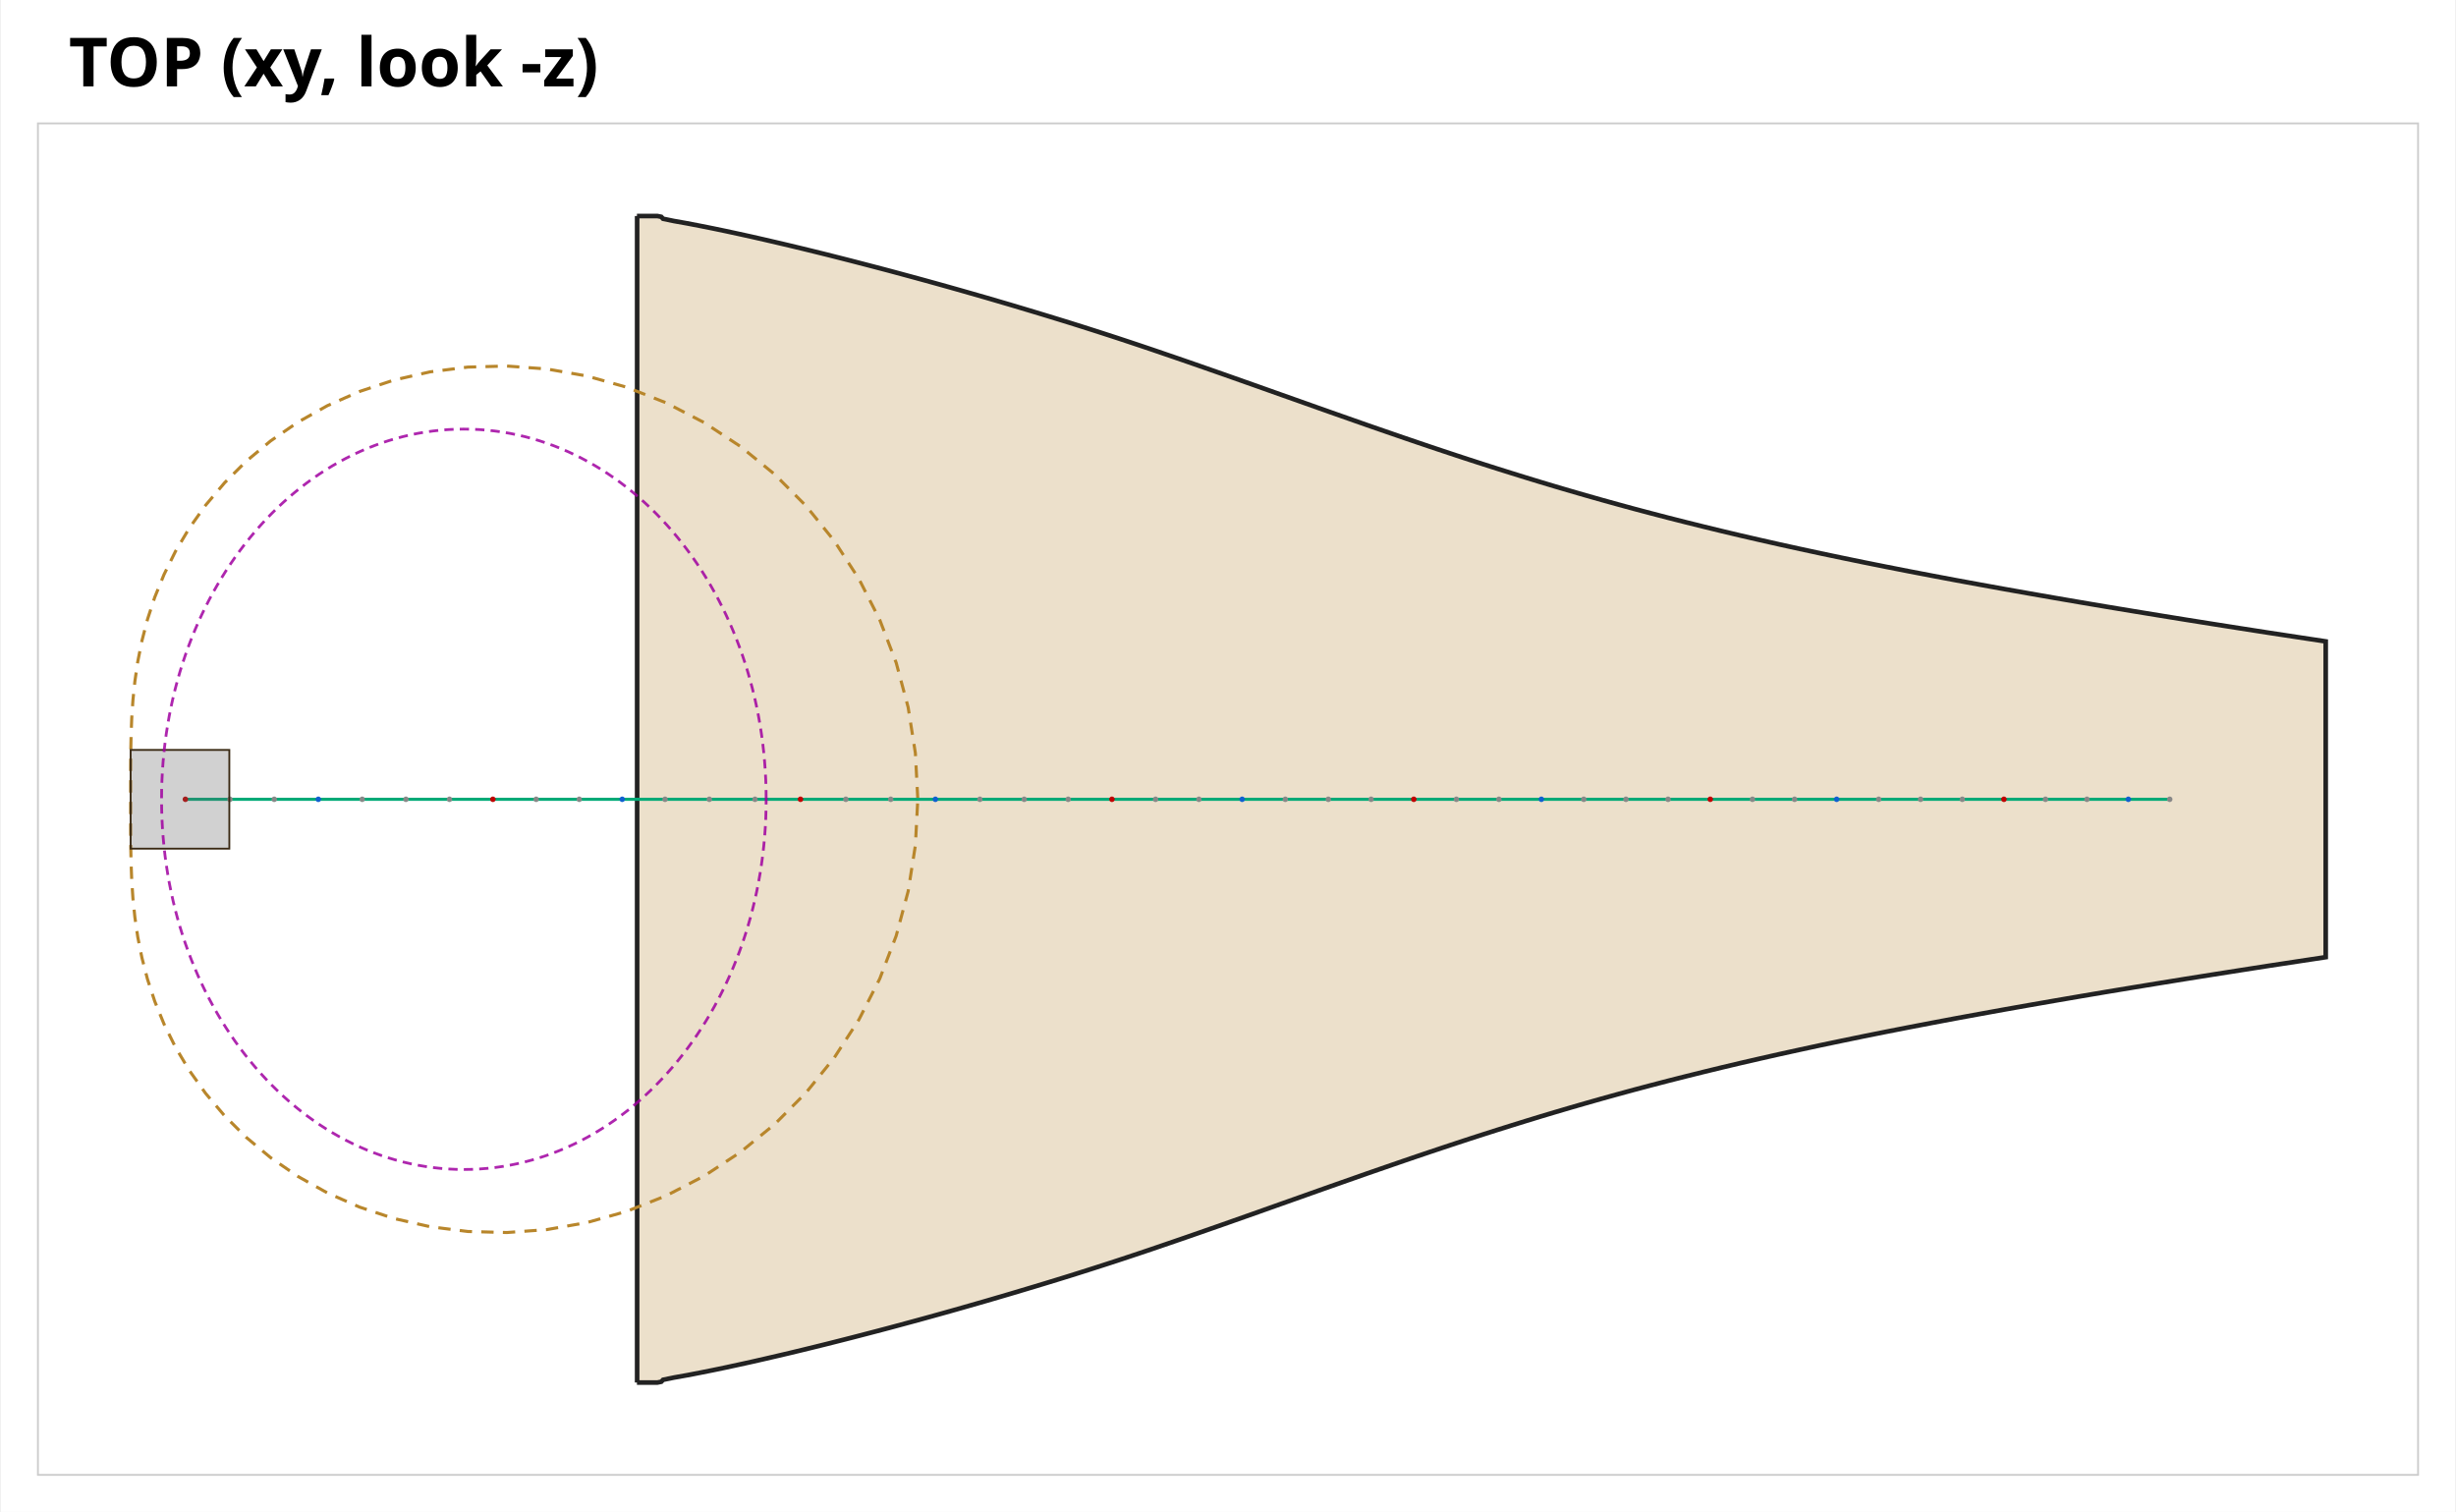
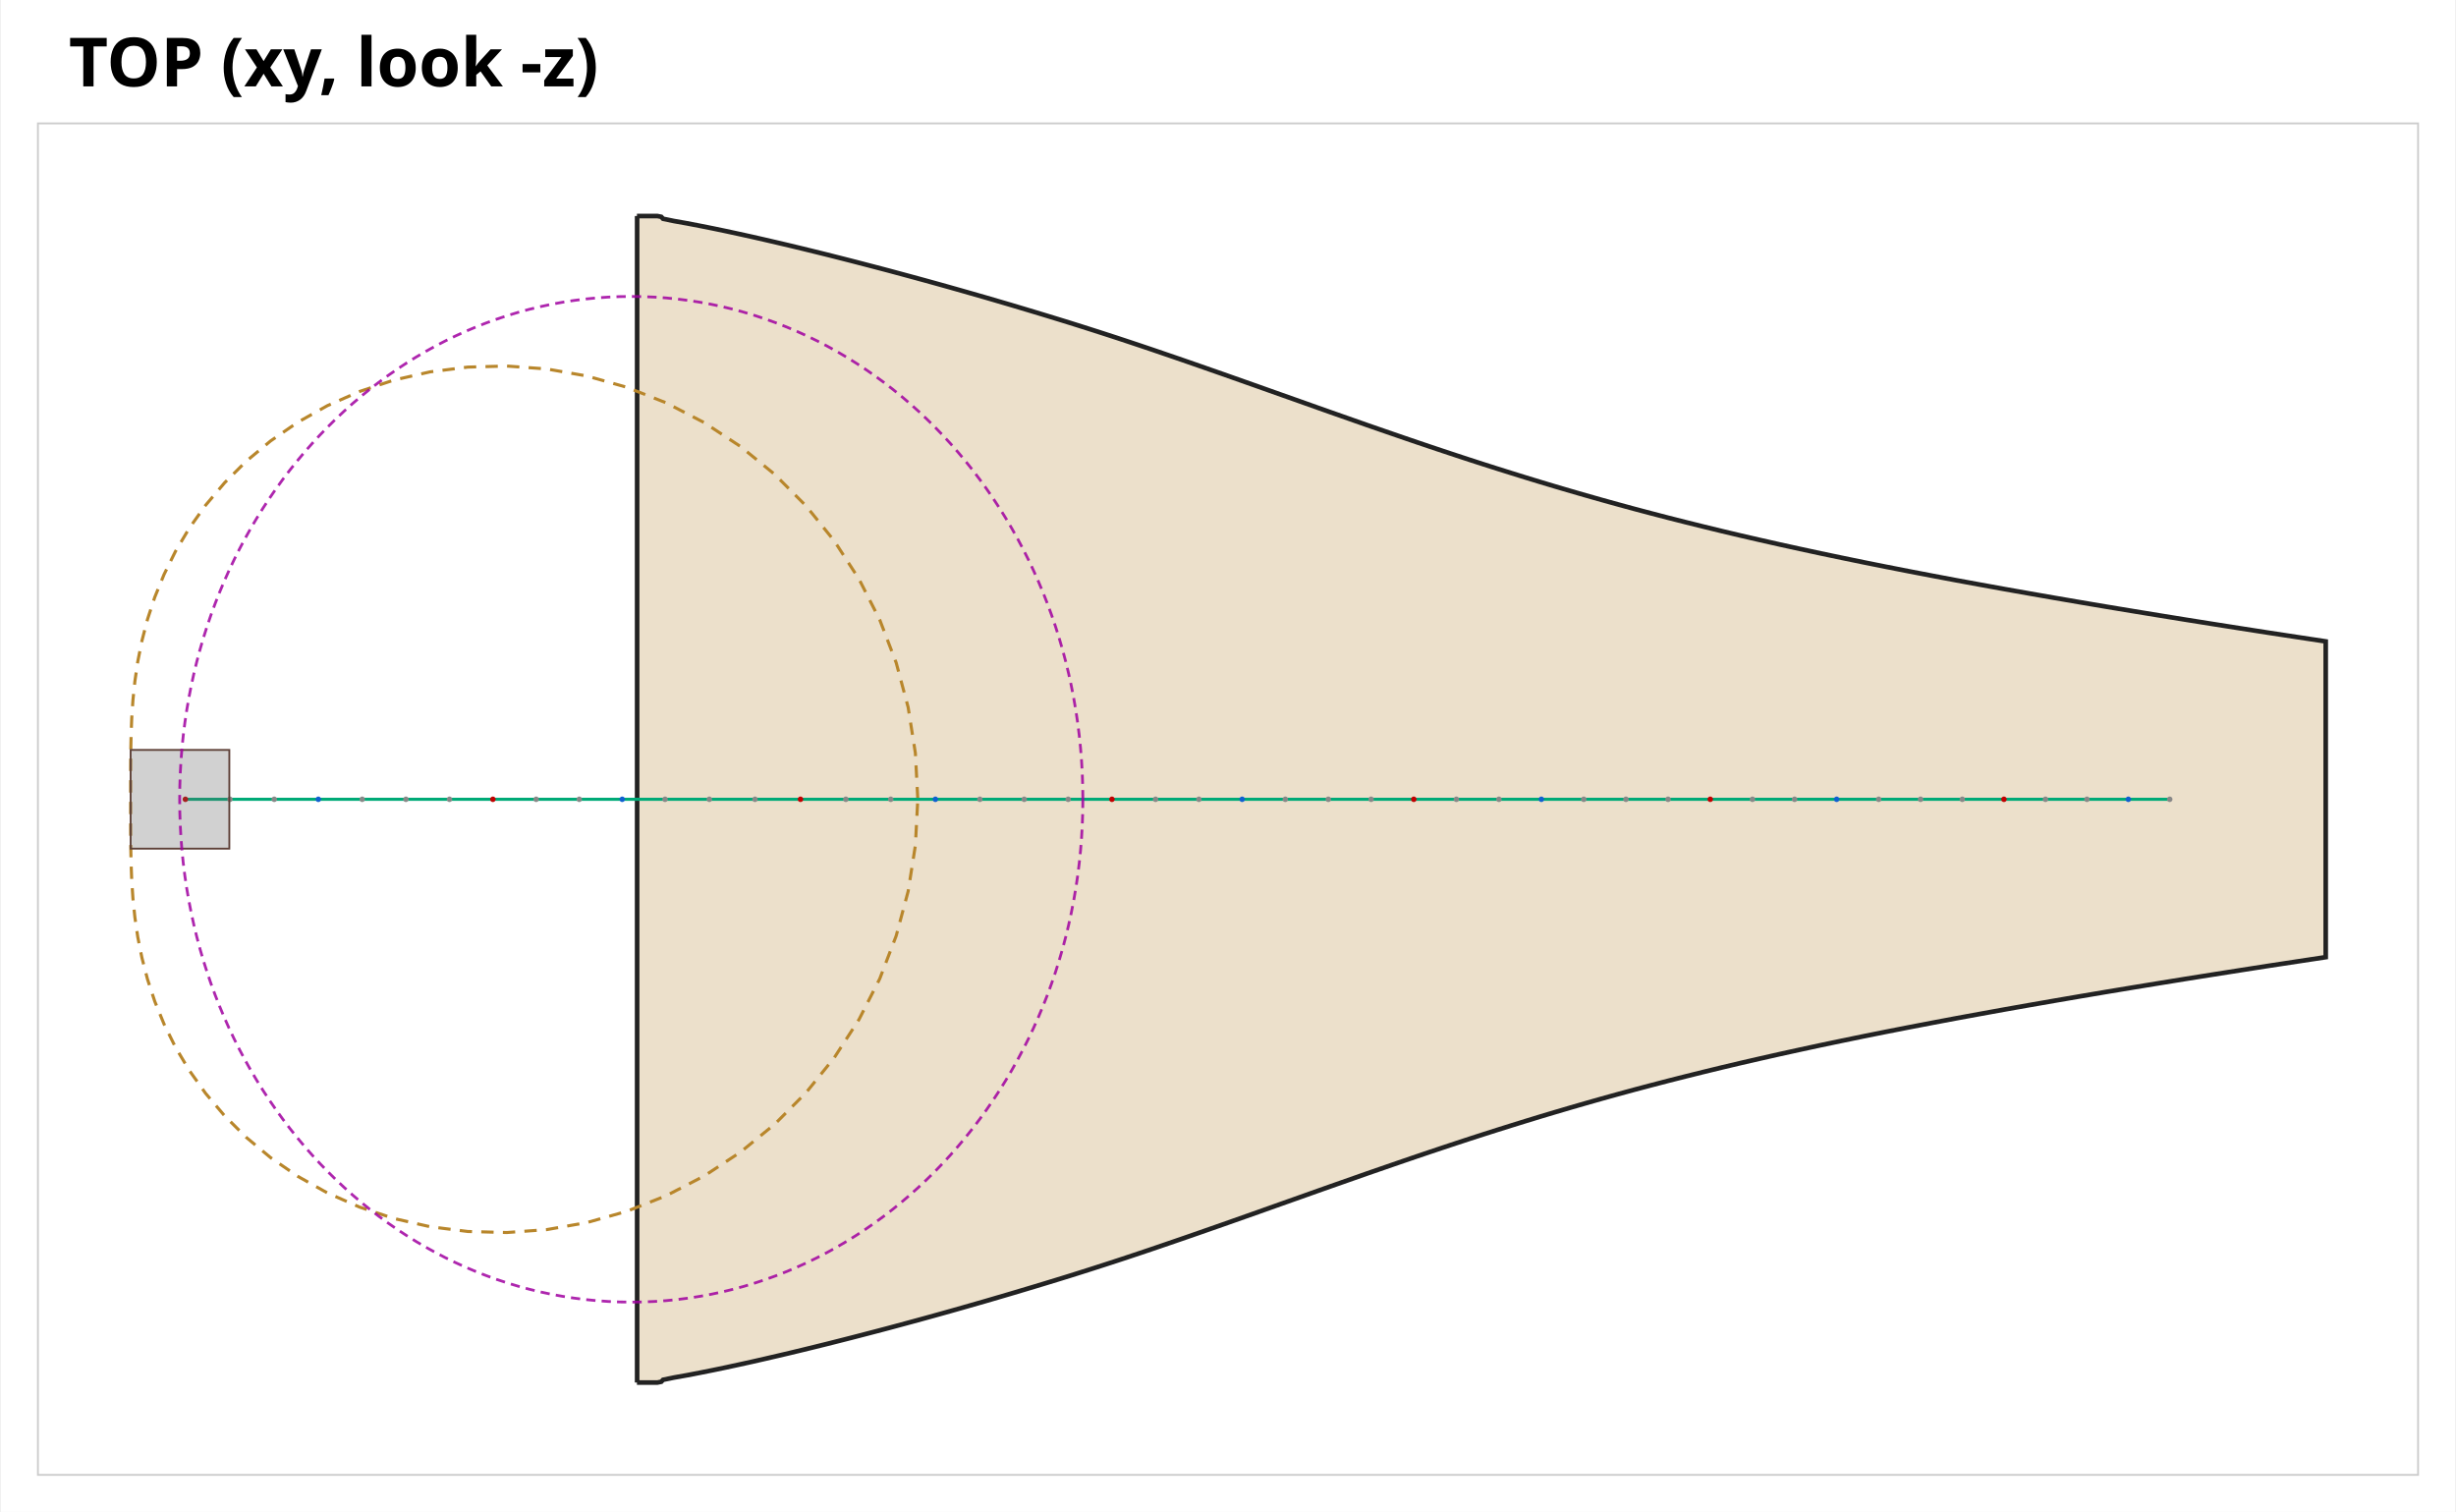
<svg xmlns="http://www.w3.org/2000/svg" viewBox="-59.8 -259.1 795.6 490.1" width="900" height="554" font-family="sans-serif" font-size="12">
  <rect x="-59.8" y="-259.1" width="795.6" height="490.1" fill="#fff" />
  <rect x="-47.8" y="-219.1" width="771.6" height="438.1" fill="none" stroke="#ccc" stroke-width="0.6" />
  <text x="-37.8" y="-231.1" font-family="sans-serif" font-size="22" font-weight="bold" fill="#000">TOP (xy, look -z)</text>
  <g transform="scale(1,-1)">
    <path d="M 146.45 189.07 L 146.39 189.07 L 146.41 189.07 L 146.57 189.07 L 146.90 189.07 L 147.41 189.07 L 148.13 189.07 L 149.06 189.07 L 150.20 189.07 L 151.54 189.07 L 153.02 189.07 L 154.28 188.81 L 154.86 188.18 L 158.35 187.46 L 162.63 186.70 L 166.88 185.88 L 171.09 185.04 L 175.27 184.17 L 179.43 183.27 L 183.57 182.36 L 187.69 181.42 L 191.79 180.47 L 195.88 179.51 L 199.95 178.53 L 204.00 177.54 L 208.05 176.54 L 212.08 175.52 L 216.09 174.50 L 220.10 173.46 L 224.09 172.42 L 228.08 171.37 L 232.05 170.30 L 236.01 169.23 L 239.96 168.15 L 243.90 167.06 L 247.83 165.96 L 251.76 164.85 L 255.67 163.73 L 259.58 162.61 L 263.47 161.47 L 267.36 160.33 L 271.24 159.17 L 275.12 158.01 L 278.98 156.84 L 282.84 155.66 L 286.69 154.47 L 290.54 153.26 L 294.37 152.04 L 298.19 150.81 L 302.01 149.57 L 305.82 148.31 L 309.63 147.04 L 313.43 145.76 L 317.23 144.46 L 321.03 143.16 L 324.83 141.85 L 328.63 140.53 L 332.43 139.20 L 336.24 137.87 L 340.06 136.52 L 343.88 135.17 L 347.71 133.82 L 351.56 132.45 L 355.42 131.08 L 359.29 129.71 L 363.18 128.33 L 367.09 126.94 L 371.02 125.55 L 374.98 124.16 L 378.96 122.76 L 382.97 121.35 L 387.01 119.95 L 391.09 118.54 L 395.21 117.12 L 399.37 115.70 L 403.57 114.28 L 407.82 112.86 L 412.13 111.43 L 416.49 110.00 L 420.92 108.57 L 425.41 107.14 L 429.97 105.71 L 434.61 104.27 L 439.32 102.83 L 444.13 101.39 L 449.02 99.95 L 454.01 98.51 L 459.11 97.06 L 464.31 95.62 L 469.62 94.17 L 475.06 92.73 L 480.62 91.28 L 486.31 89.84 L 492.14 88.39 L 498.10 86.94 L 504.21 85.49 L 510.47 84.05 L 516.88 82.60 L 523.44 81.16 L 530.16 79.71 L 537.04 78.27 L 544.07 76.82 L 551.26 75.38 L 558.60 73.94 L 566.10 72.50 L 573.74 71.06 L 581.53 69.63 L 589.47 68.19 L 597.54 66.76 L 605.74 65.33 L 614.07 63.90 L 622.51 62.47 L 631.08 61.05 L 639.75 59.63 L 648.52 58.21 L 657.39 56.80 L 666.35 55.39 L 675.39 53.98 L 684.60 52.58 L 693.86 51.18 L 693.86 -51.18 L 684.60 -52.58 L 675.39 -53.98 L 666.35 -55.39 L 657.39 -56.80 L 648.52 -58.21 L 639.75 -59.63 L 631.08 -61.05 L 622.51 -62.47 L 614.07 -63.90 L 605.74 -65.33 L 597.54 -66.76 L 589.47 -68.19 L 581.53 -69.63 L 573.74 -71.06 L 566.10 -72.50 L 558.60 -73.94 L 551.26 -75.38 L 544.07 -76.82 L 537.04 -78.27 L 530.16 -79.71 L 523.44 -81.16 L 516.88 -82.60 L 510.47 -84.05 L 504.21 -85.49 L 498.10 -86.94 L 492.14 -88.39 L 486.31 -89.84 L 480.62 -91.28 L 475.06 -92.73 L 469.62 -94.17 L 464.31 -95.62 L 459.11 -97.06 L 454.01 -98.51 L 449.02 -99.95 L 444.13 -101.39 L 439.32 -102.83 L 434.61 -104.27 L 429.97 -105.71 L 425.41 -107.14 L 420.92 -108.57 L 416.49 -110.00 L 412.13 -111.43 L 407.82 -112.86 L 403.57 -114.28 L 399.37 -115.70 L 395.21 -117.12 L 391.09 -118.54 L 387.01 -119.95 L 382.97 -121.35 L 378.96 -122.76 L 374.98 -124.16 L 371.02 -125.55 L 367.09 -126.94 L 363.18 -128.33 L 359.29 -129.71 L 355.42 -131.08 L 351.56 -132.45 L 347.71 -133.82 L 343.88 -135.17 L 340.06 -136.52 L 336.24 -137.87 L 332.43 -139.20 L 328.63 -140.53 L 324.83 -141.85 L 321.03 -143.16 L 317.23 -144.46 L 313.43 -145.76 L 309.63 -147.04 L 305.82 -148.31 L 302.01 -149.57 L 298.19 -150.81 L 294.37 -152.04 L 290.54 -153.26 L 286.69 -154.47 L 282.84 -155.66 L 278.98 -156.84 L 275.12 -158.01 L 271.24 -159.17 L 267.36 -160.33 L 263.47 -161.47 L 259.58 -162.61 L 255.67 -163.73 L 251.76 -164.85 L 247.83 -165.96 L 243.90 -167.06 L 239.96 -168.15 L 236.01 -169.23 L 232.05 -170.30 L 228.08 -171.37 L 224.09 -172.42 L 220.10 -173.46 L 216.09 -174.50 L 212.08 -175.52 L 208.05 -176.54 L 204.00 -177.54 L 199.95 -178.53 L 195.88 -179.51 L 191.79 -180.47 L 187.69 -181.42 L 183.57 -182.36 L 179.43 -183.27 L 175.27 -184.17 L 171.09 -185.04 L 166.88 -185.88 L 162.63 -186.70 L 158.35 -187.46 L 154.86 -188.18 L 154.28 -188.81 L 153.02 -189.07 L 151.54 -189.07 L 150.20 -189.07 L 149.06 -189.07 L 148.13 -189.07 L 147.41 -189.07 L 146.90 -189.07 L 146.57 -189.07 L 146.41 -189.07 L 146.39 -189.07 L 146.45 -189.07 L 146.45 189.07" fill="#e4d4b5" fill-opacity="0.7" stroke="#222" stroke-width="1.5" />
    <path d="M 237.44 0.00 L 236.65 15.00 L 234.31 29.82 L 230.43 44.27 L 225.10 58.18 L 218.38 71.38 L 210.38 83.73 L 201.22 95.09 L 191.03 105.34 L 179.96 114.37 L 168.17 122.12 L 155.82 128.53 L 143.08 133.57 L 130.13 137.22 L 117.12 139.50 L 104.21 140.44 L 91.56 140.10 L 79.31 138.55 L 67.56 135.88 L 56.45 132.19 L 46.04 127.60 L 36.42 122.21 L 27.64 116.17 L 19.73 109.59 L 12.71 102.60 L 6.56 95.33 L 1.26 87.88 L -3.21 80.37 L -6.91 72.89 L -9.92 65.52 L -12.28 58.33 L -14.09 51.36 L -15.43 44.66 L -16.37 38.25 L -17.00 32.12 L -17.39 26.27 L -17.60 20.68 L -17.71 15.30 L -17.75 10.10 L -17.75 5.02 L -17.75 0.00 L -17.75 -5.02 L -17.75 -10.10 L -17.71 -15.30 L -17.60 -20.68 L -17.39 -26.27 L -17.00 -32.12 L -16.37 -38.25 L -15.43 -44.66 L -14.09 -51.36 L -12.28 -58.33 L -9.92 -65.52 L -6.91 -72.89 L -3.21 -80.37 L 1.26 -87.88 L 6.56 -95.33 L 12.71 -102.60 L 19.73 -109.59 L 27.64 -116.17 L 36.42 -122.21 L 46.04 -127.60 L 56.45 -132.19 L 67.56 -135.88 L 79.31 -138.55 L 91.56 -140.10 L 104.21 -140.44 L 117.12 -139.50 L 130.13 -137.22 L 143.08 -133.57 L 155.82 -128.53 L 168.17 -122.12 L 179.96 -114.37 L 191.03 -105.34 L 201.22 -95.09 L 210.38 -83.73 L 218.38 -71.38 L 225.10 -58.18 L 230.43 -44.27 L 234.31 -29.82 L 236.65 -15.00 L 237.44 0.00" fill="none" stroke="#b8862b" stroke-width="1.0" stroke-dasharray="4,3" />
    <line x1="0.00" y1="0" x2="643.29" y2="0" stroke="#0a7" stroke-width="1.0" />
    <circle cx="0.00" cy="0" r="0.9" fill="#c00000" />
    <circle cx="14.45" cy="0" r="0.9" fill="#888" />
    <circle cx="28.81" cy="0" r="0.9" fill="#888" />
    <circle cx="43.10" cy="0" r="0.9" fill="#1060d0" />
    <circle cx="57.33" cy="0" r="0.9" fill="#888" />
    <circle cx="71.50" cy="0" r="0.9" fill="#888" />
    <circle cx="85.62" cy="0" r="0.9" fill="#888" />
    <circle cx="99.69" cy="0" r="0.9" fill="#c00000" />
    <circle cx="113.72" cy="0" r="0.9" fill="#888" />
    <circle cx="127.69" cy="0" r="0.9" fill="#888" />
    <circle cx="141.62" cy="0" r="0.9" fill="#1060d0" />
    <circle cx="155.50" cy="0" r="0.9" fill="#888" />
    <circle cx="169.86" cy="0" r="0.9" fill="#888" />
    <circle cx="184.66" cy="0" r="0.9" fill="#888" />
    <circle cx="199.41" cy="0" r="0.9" fill="#c00000" />
    <circle cx="214.11" cy="0" r="0.9" fill="#888" />
    <circle cx="228.67" cy="0" r="0.9" fill="#888" />
    <circle cx="243.14" cy="0" r="0.9" fill="#1060d0" />
    <circle cx="257.57" cy="0" r="0.9" fill="#888" />
    <circle cx="271.93" cy="0" r="0.9" fill="#888" />
    <circle cx="286.19" cy="0" r="0.9" fill="#888" />
    <circle cx="300.38" cy="0" r="0.9" fill="#c00000" />
    <circle cx="314.52" cy="0" r="0.9" fill="#888" />
    <circle cx="328.57" cy="0" r="0.9" fill="#888" />
    <circle cx="342.59" cy="0" r="0.9" fill="#1060d0" />
    <circle cx="356.58" cy="0" r="0.9" fill="#888" />
    <circle cx="370.52" cy="0" r="0.9" fill="#888" />
    <circle cx="384.40" cy="0" r="0.9" fill="#888" />
    <circle cx="398.23" cy="0" r="0.9" fill="#c00000" />
    <circle cx="412.04" cy="0" r="0.9" fill="#888" />
    <circle cx="425.83" cy="0" r="0.9" fill="#888" />
    <circle cx="439.59" cy="0" r="0.9" fill="#1060d0" />
    <circle cx="453.33" cy="0" r="0.9" fill="#888" />
    <circle cx="467.01" cy="0" r="0.9" fill="#888" />
    <circle cx="480.66" cy="0" r="0.9" fill="#888" />
    <circle cx="494.34" cy="0" r="0.9" fill="#c00000" />
    <circle cx="508.02" cy="0" r="0.9" fill="#888" />
    <circle cx="521.67" cy="0" r="0.9" fill="#888" />
    <circle cx="535.32" cy="0" r="0.9" fill="#1060d0" />
    <circle cx="548.94" cy="0" r="0.9" fill="#888" />
    <circle cx="562.52" cy="0" r="0.9" fill="#888" />
    <circle cx="576.05" cy="0" r="0.9" fill="#888" />
    <circle cx="589.55" cy="0" r="0.9" fill="#c00000" />
    <circle cx="603.01" cy="0" r="0.9" fill="#888" />
    <circle cx="616.45" cy="0" r="0.9" fill="#888" />
    <circle cx="629.87" cy="0" r="0.9" fill="#1060d0" />
    <circle cx="643.29" cy="0" r="0.9" fill="#888" />
-     <rect x="-17.75" y="-16.00" width="32.00" height="32.00" fill="#666" fill-opacity="0.3" stroke="#3a2a14" stroke-width="0.6" />
-     <ellipse cx="90.28" cy="0" rx="98.00" ry="120.00" fill="none" stroke="#a000a0" stroke-width="0.9" stroke-dasharray="3,2" opacity="0.85" />
+     <rect x="-17.75" y="-16.00" width="32.00" height="32.00" fill="#666" fill-opacity="0.3" stroke="#5d4037" stroke-width="0.6" />
+     <ellipse cx="144.55" cy="0" rx="146.40" ry="163.00" fill="none" stroke="#a000a0" stroke-width="0.9" stroke-dasharray="3,2" opacity="0.85" />
  </g>
</svg>
